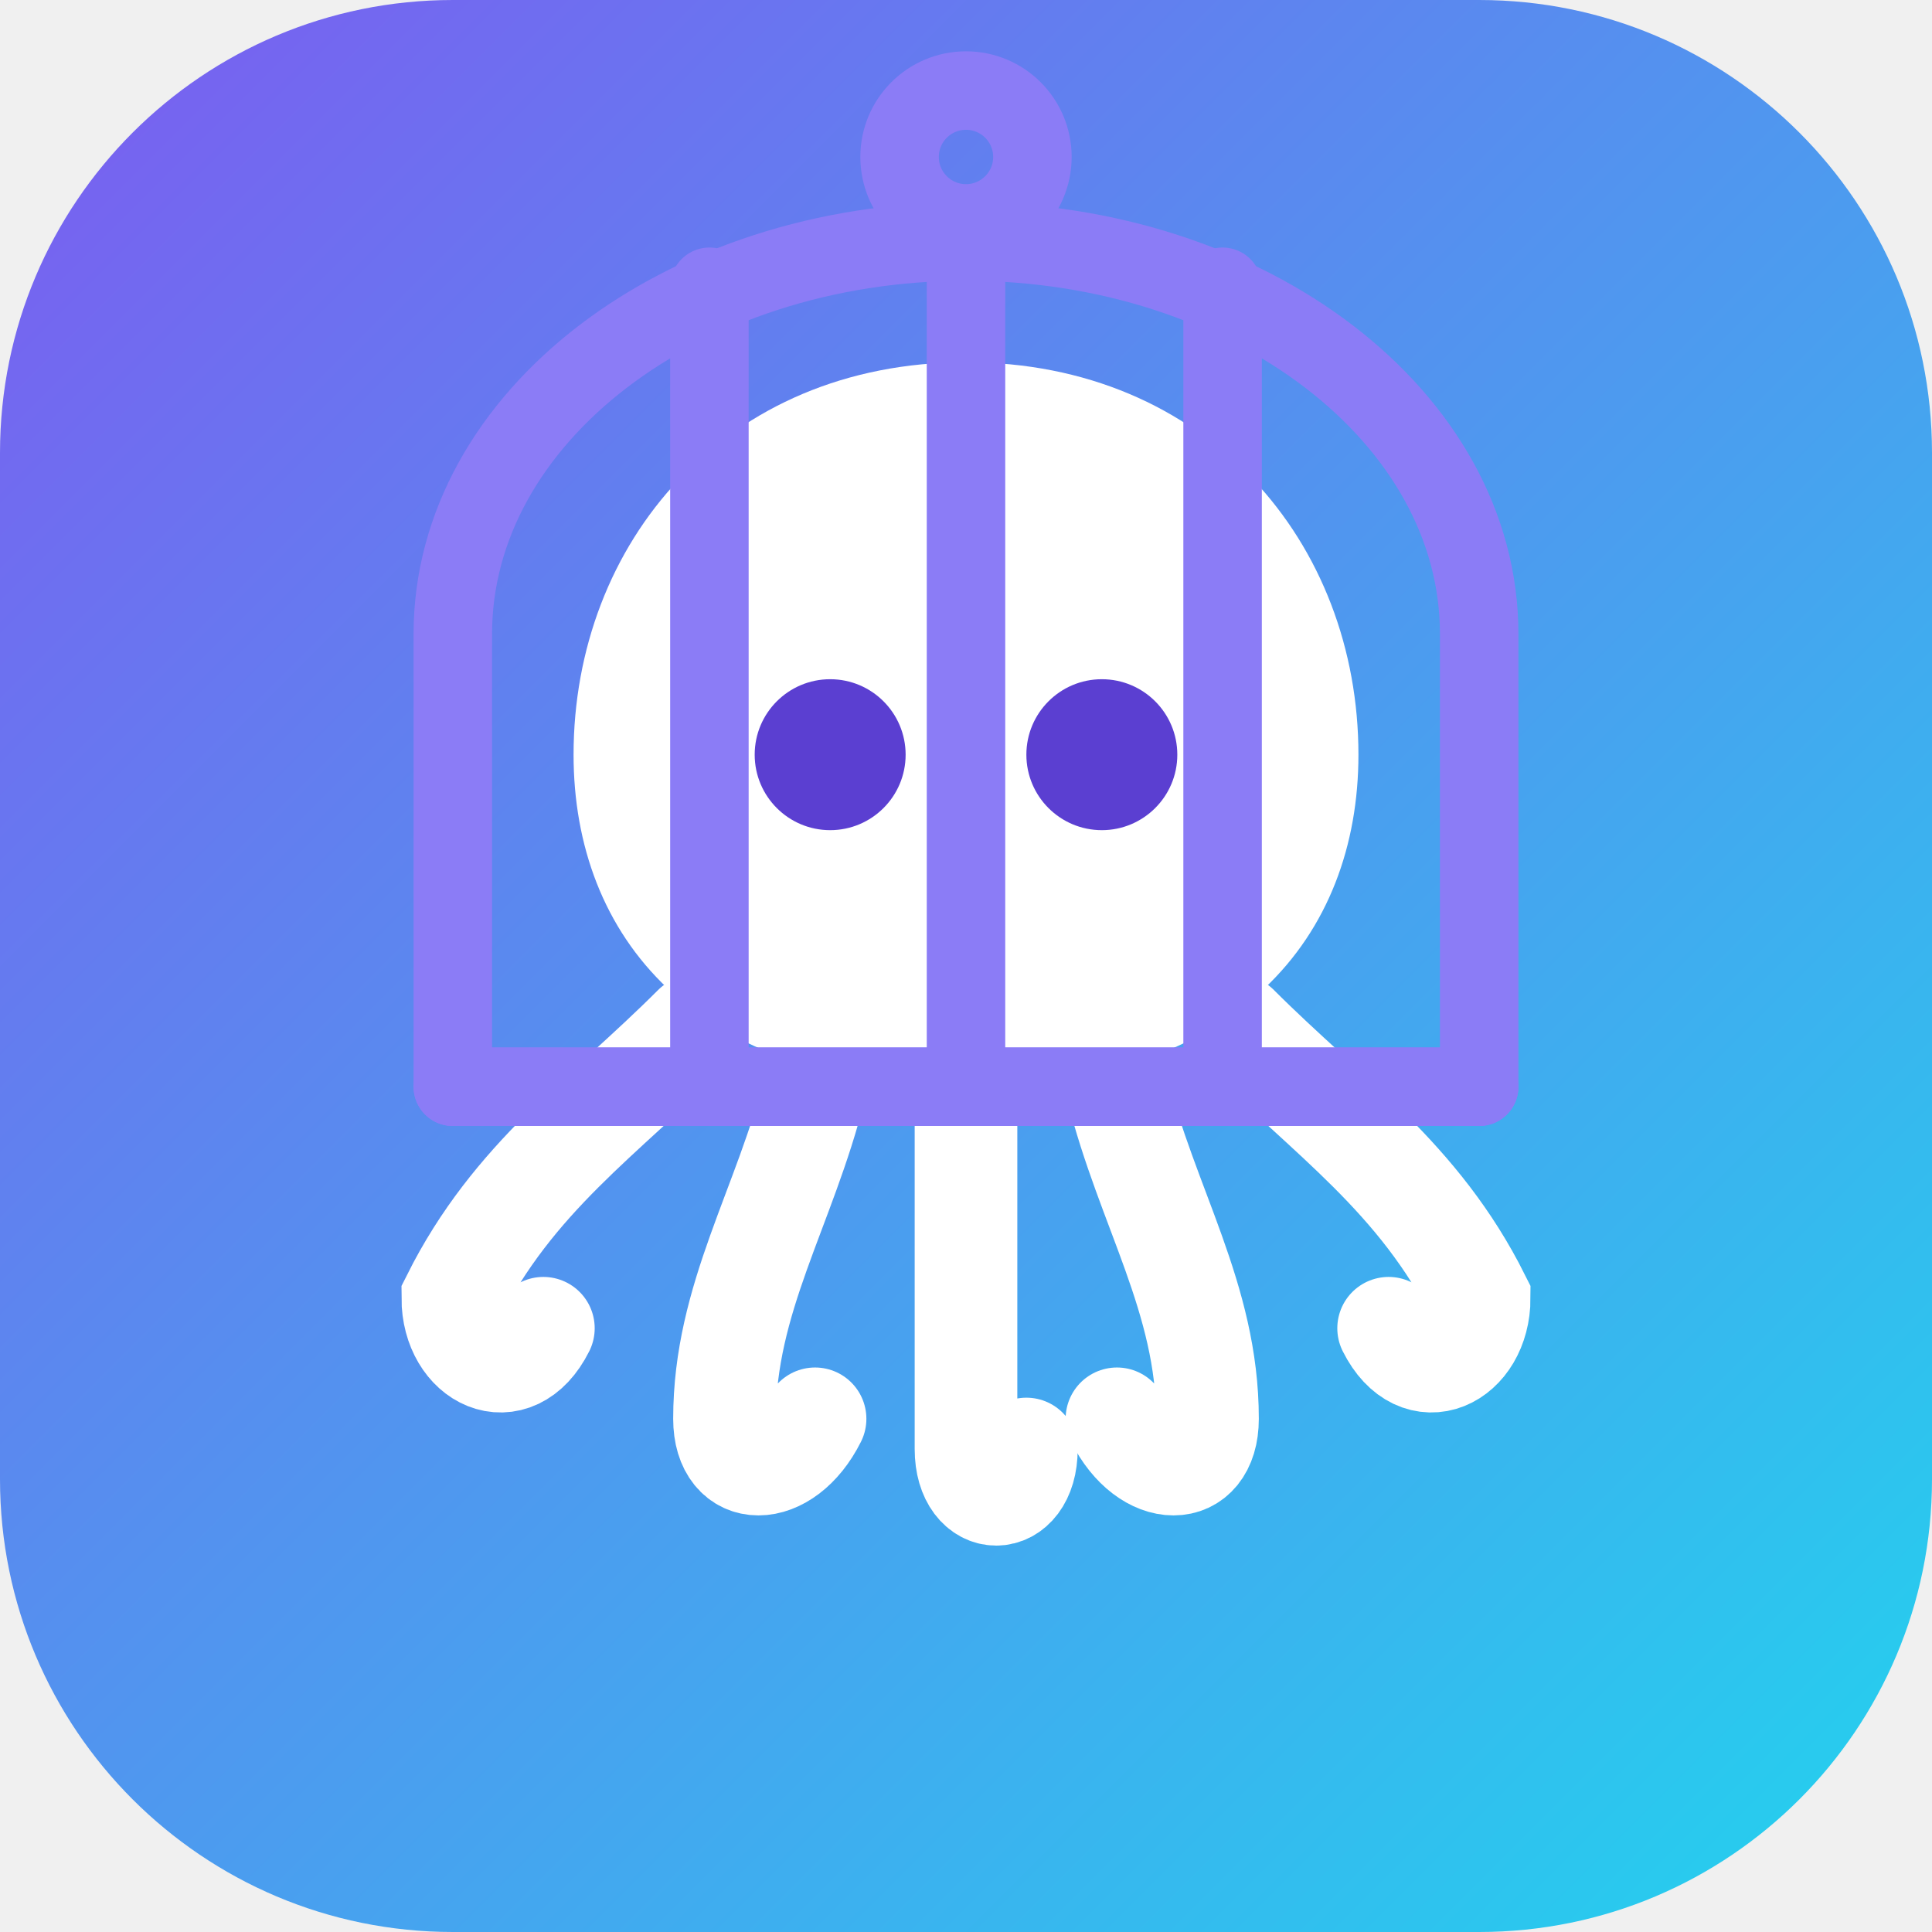
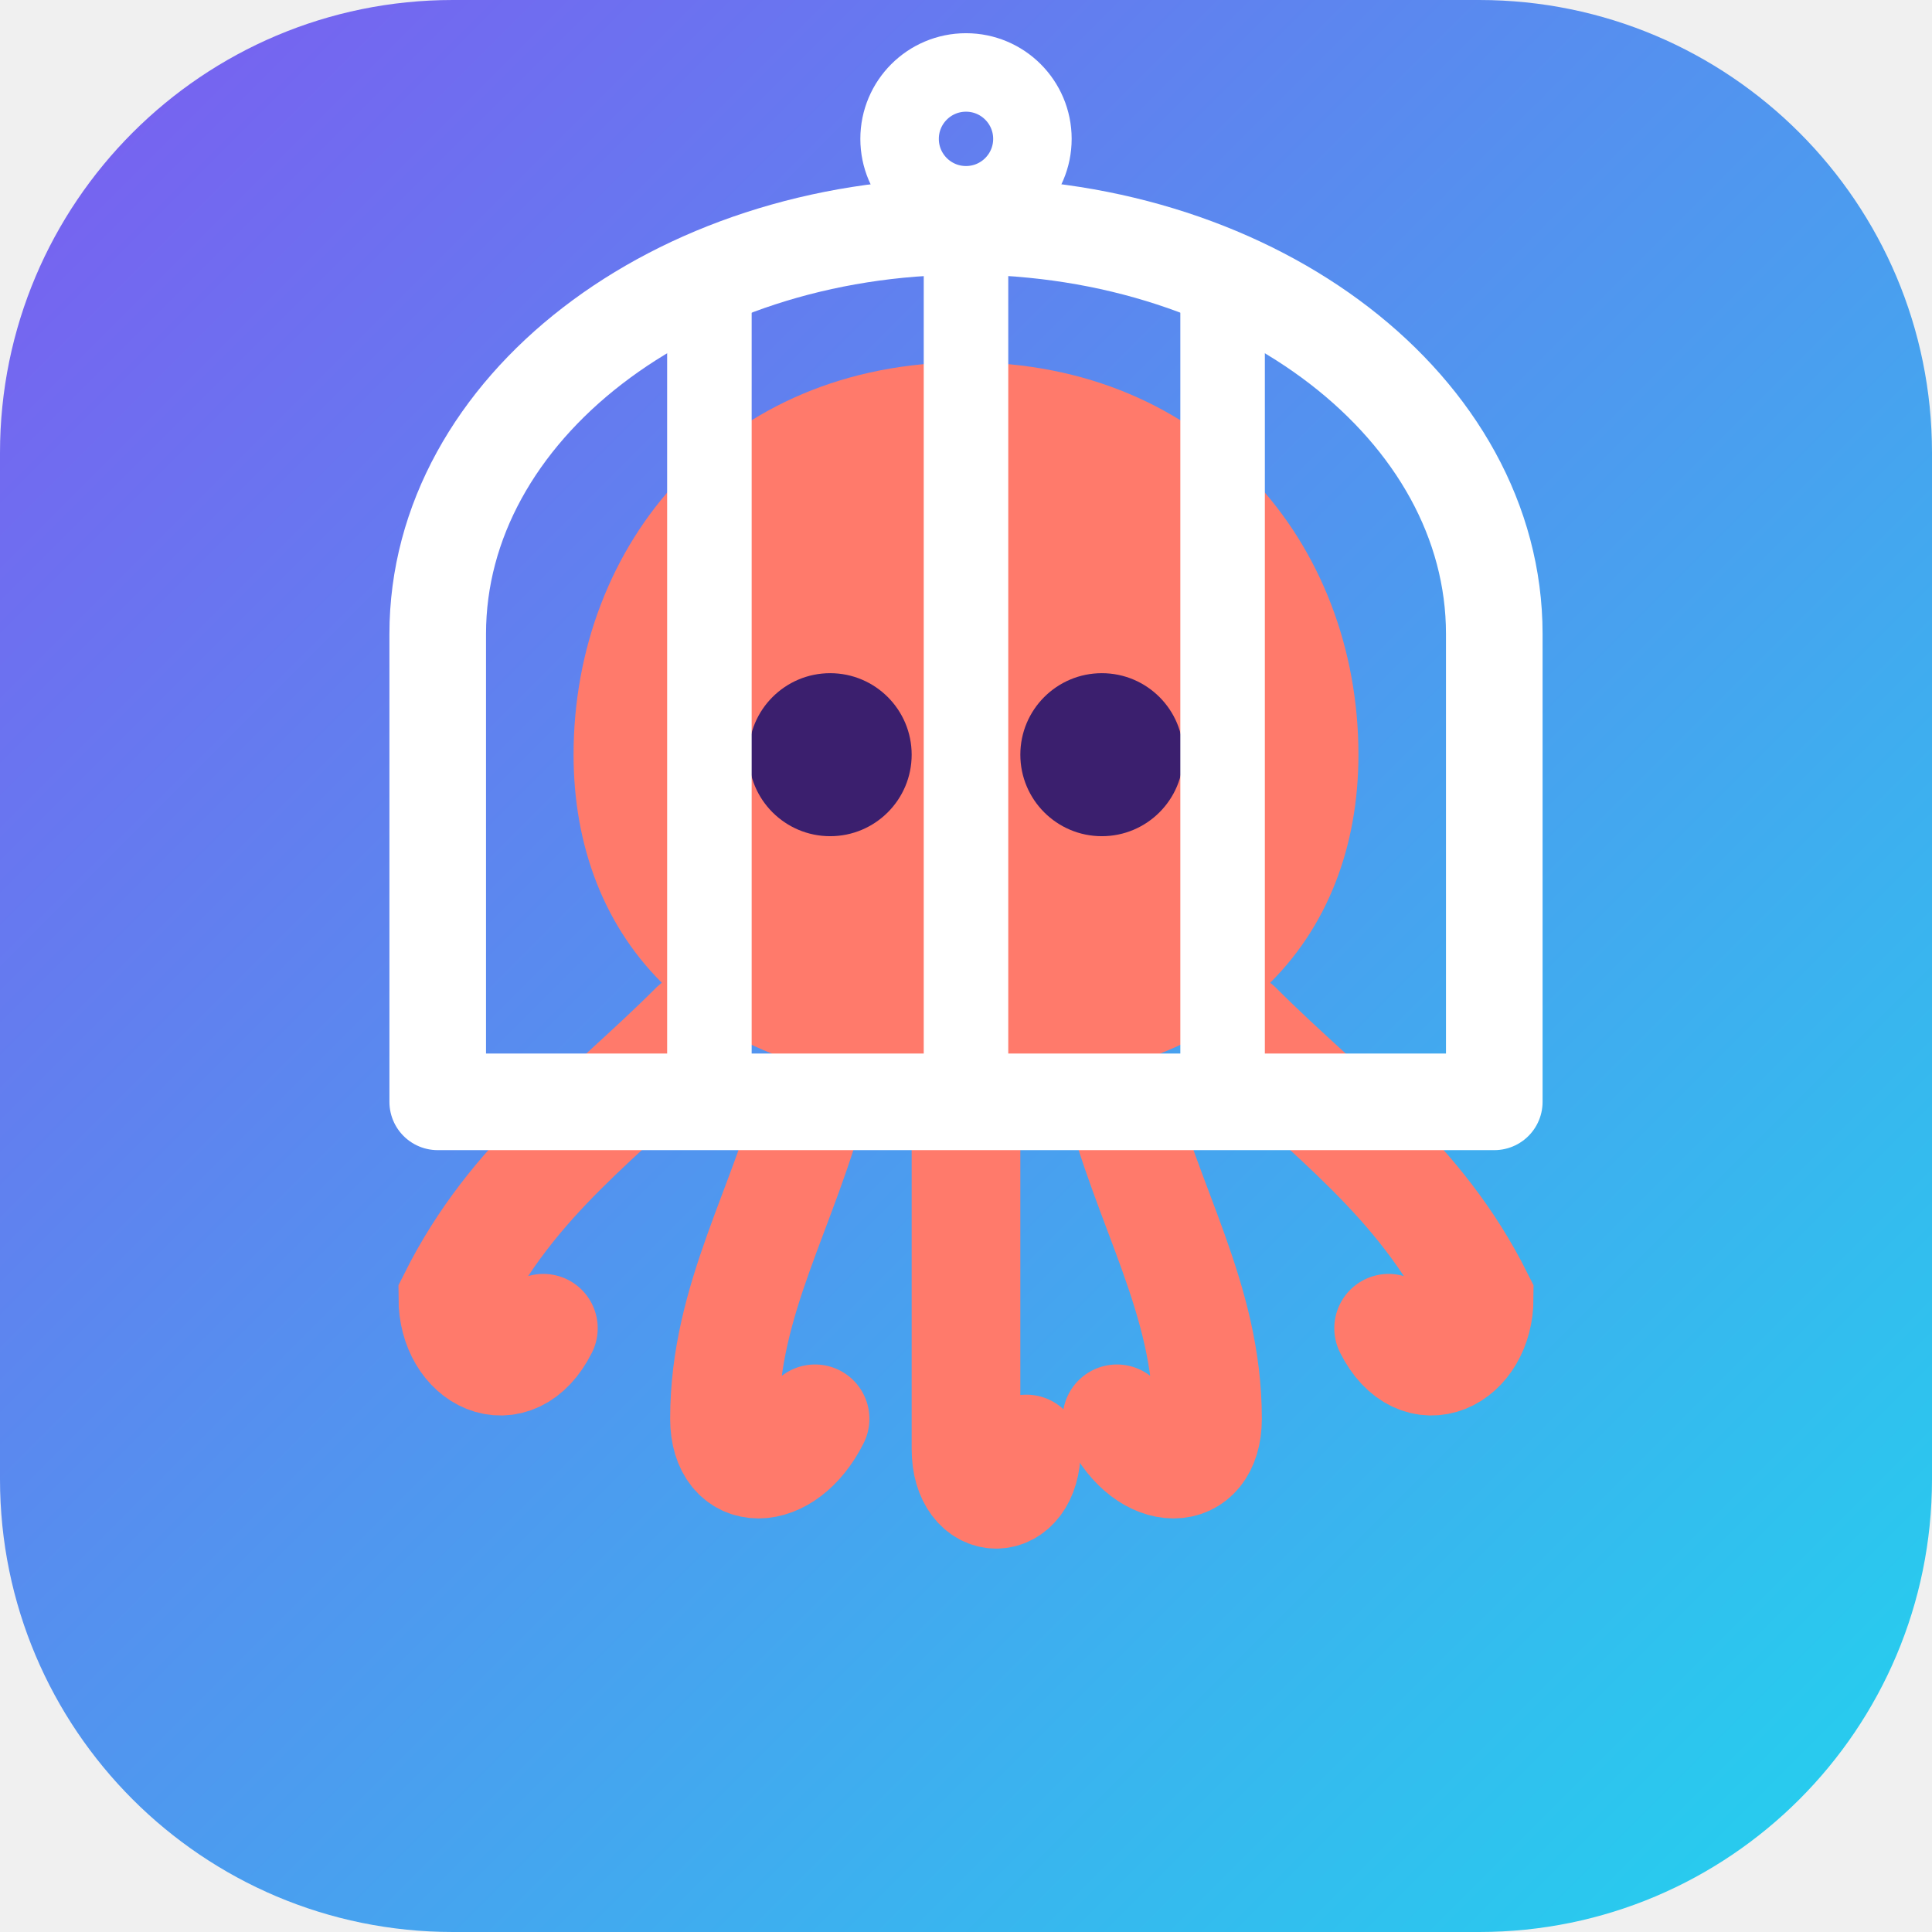
<svg xmlns="http://www.w3.org/2000/svg" width="64" height="64" viewBox="0 0 64 64" role="img" aria-label="tentaclAI">
  <defs>
    <linearGradient id="tc-bg" x1="0" y1="0" x2="64" y2="64" gradientUnits="userSpaceOnUse">
      <stop offset="0" stop-color="#7c5cf0" />
      <stop offset="1" stop-color="#22d3ee" />
    </linearGradient>
  </defs>
  <rect width="64" height="64" rx="15" fill="url(#tc-bg)" />
  <g transform="translate(8 7)">
-     <g fill="none" stroke="#fff" stroke-width="3.4" stroke-linecap="round">
+     <g fill="none" stroke="#ff7a6b" stroke-width="3.6" stroke-linecap="round">
      <path d="M15 27c-3 3-6 5-8 9 0 2 2 3 3 1" />
      <path d="M19 29c-1 4-3 7-3 11 0 2 2 2 3 0" />
      <path d="M24 30v11c0 2 2 2 2 0" />
      <path d="M29 29c1 4 3 7 3 11 0 2-2 2-3 0" />
      <path d="M33 27c3 3 6 5 8 9 0 2-2 3-3 1" />
    </g>
-     <path fill="#fff" d="M24 5c-8 0-13 6-13 13 0 6 4 11 13 11s13-5 13-11C37 11 32 5 24 5z" />
-     <circle cx="19.5" cy="18" r="2.5" fill="#5b3fd1" />
-     <circle cx="28.5" cy="18" r="2.5" fill="#5b3fd1" />
+     <path fill="#ff7a6b" d="M24 5c-8 0-13 6-13 13 0 6 4 11 13 11s13-5 13-11C37 11 32 5 24 5z" />
+     <circle cx="19.5" cy="18" r="2.7" fill="#3b1f6e" />
+     <circle cx="28.5" cy="18" r="2.7" fill="#3b1f6e" />
  </g>
-   <g fill="none" stroke="#8b7cf6" stroke-width="2.6" stroke-linecap="round" stroke-linejoin="round">
-     <circle cx="32" cy="5.2" r="2.2" />
-     <path d="M15 36V21a17 13 0 0 1 34 0v15z" />
-     <path d="M15 36h34" />
-     <path d="M23.5 9.5V36M32 7.5V36M40.5 9.5V36" />
+   <g fill="none" stroke="#fff" stroke-linecap="round" stroke-linejoin="round">
+     <path d="M14.5 36.5V21a17.5 13.5 0 0 1 35 0v15.5zM14.5 36.5h35" stroke-width="3.2" />
+     <circle cx="32" cy="4.6" r="2.2" stroke-width="2.6" />
+     <path d="M23.5 9.6V36M32 7.6V36M40.5 9.6V36" stroke-width="2.8" />
  </g>
</svg>
